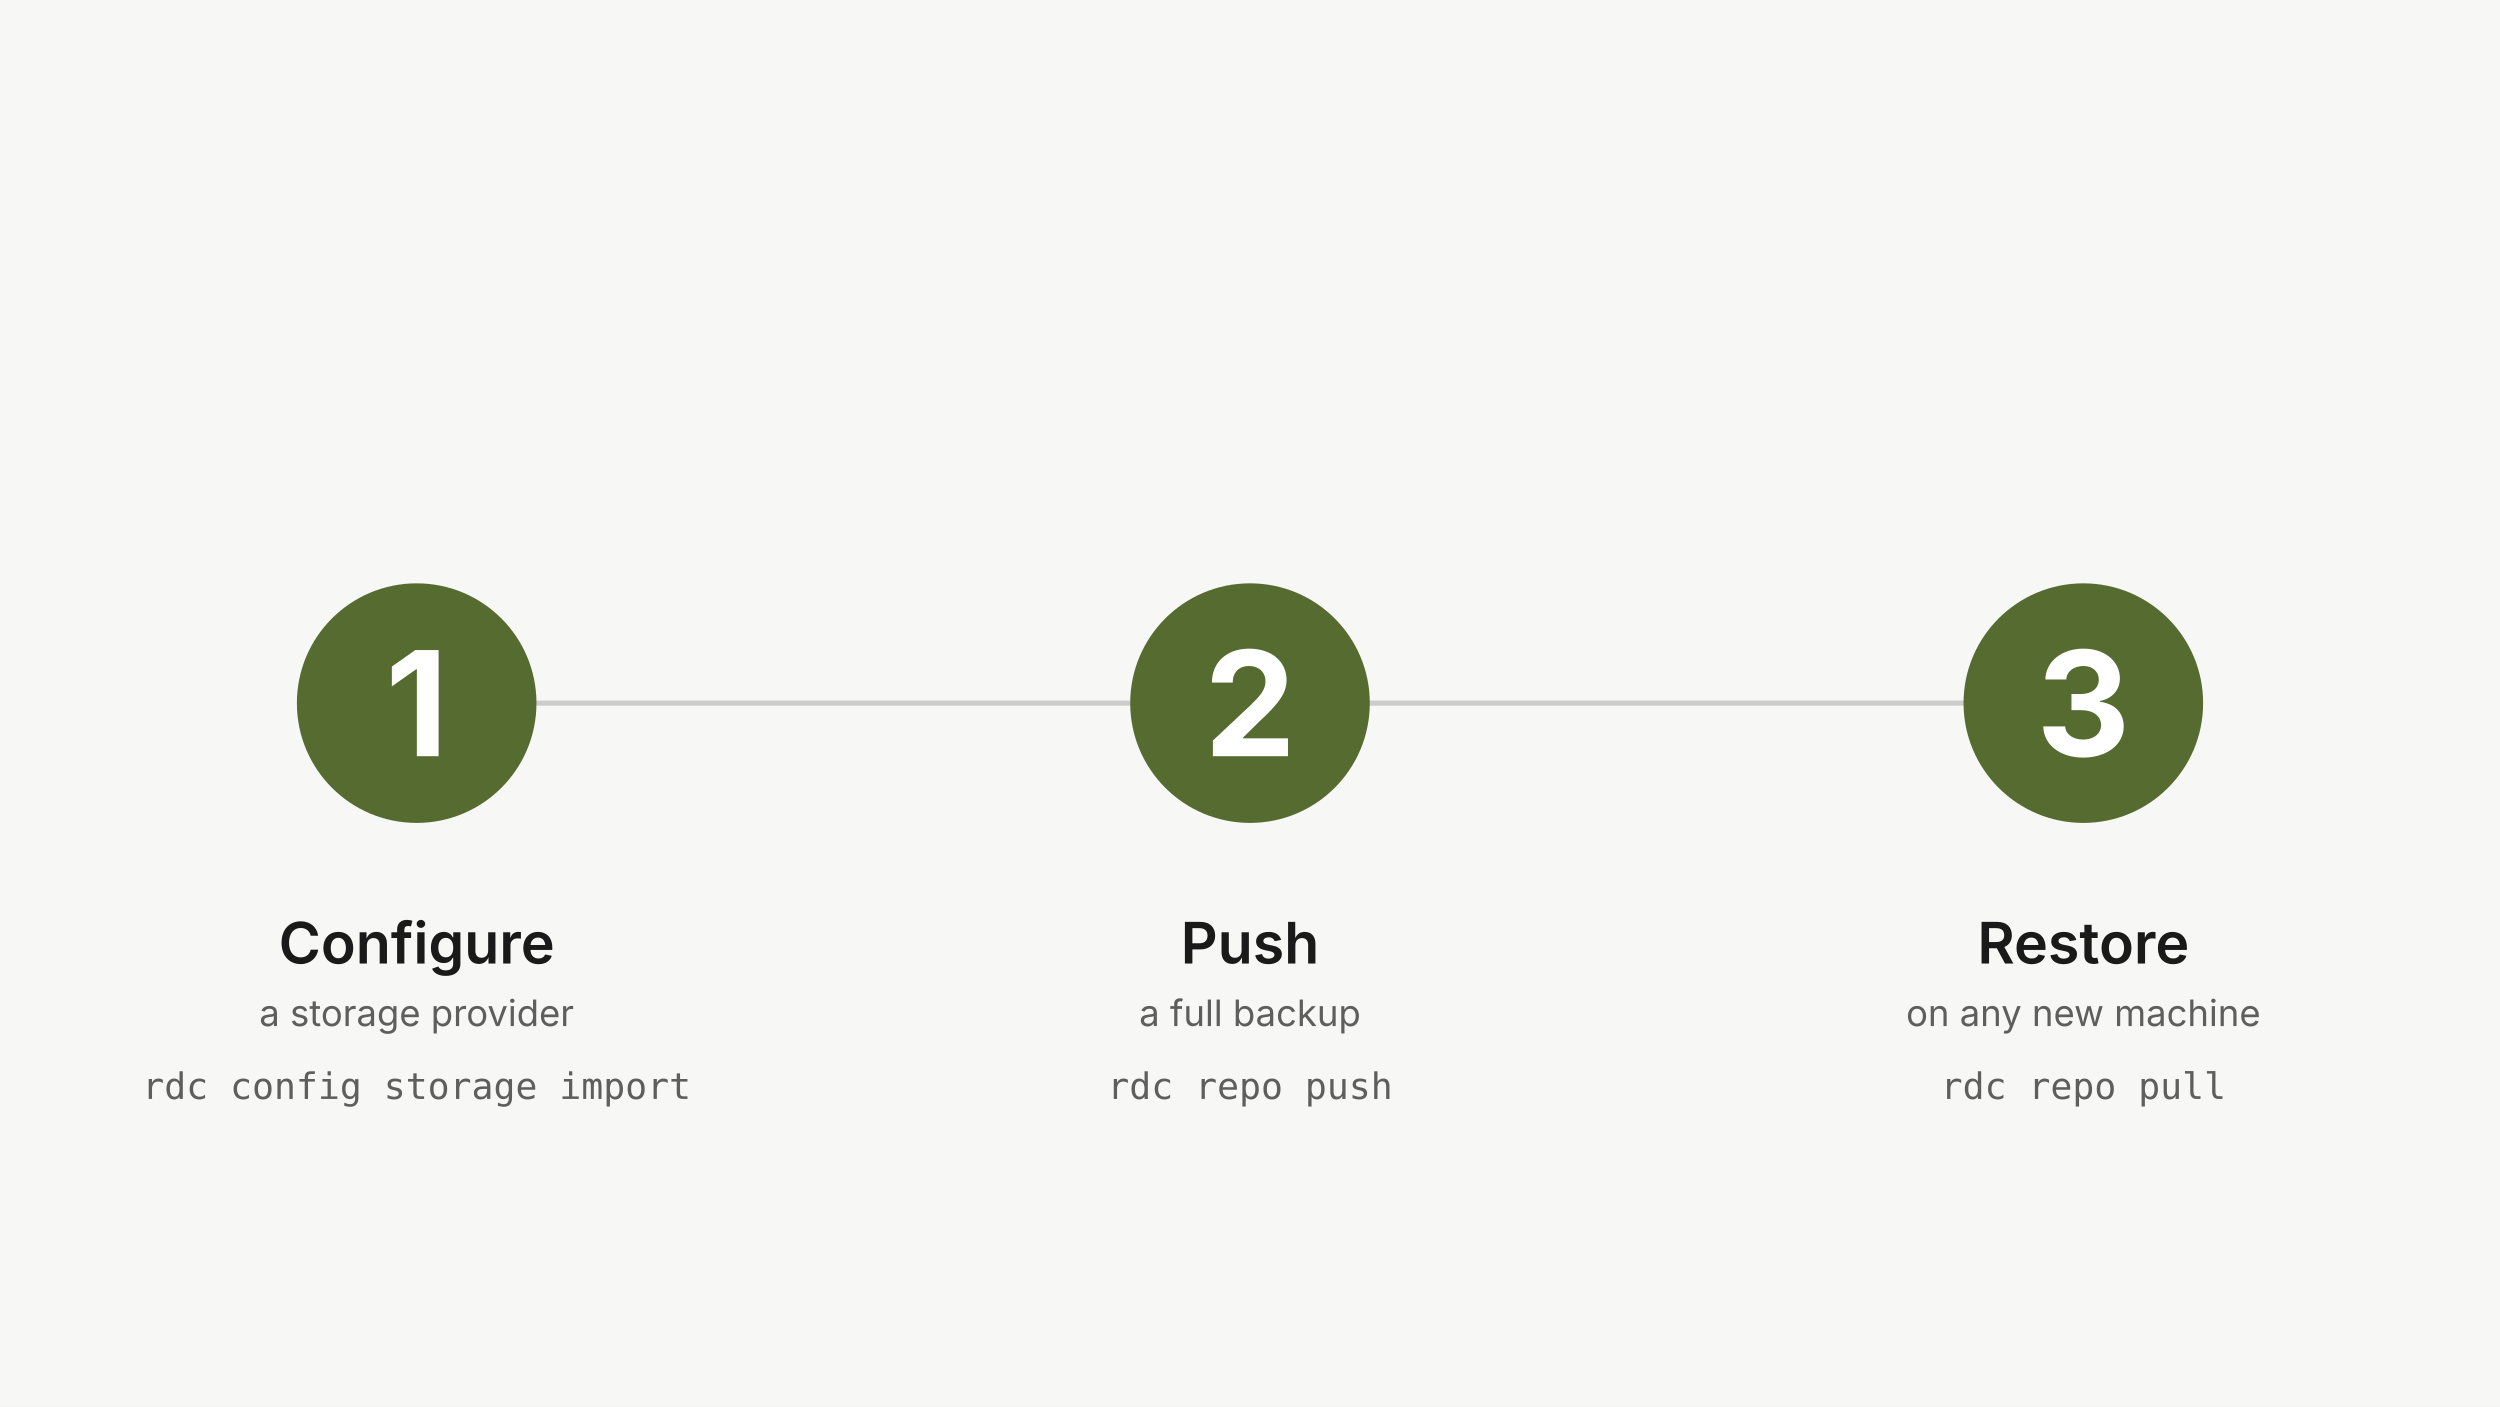
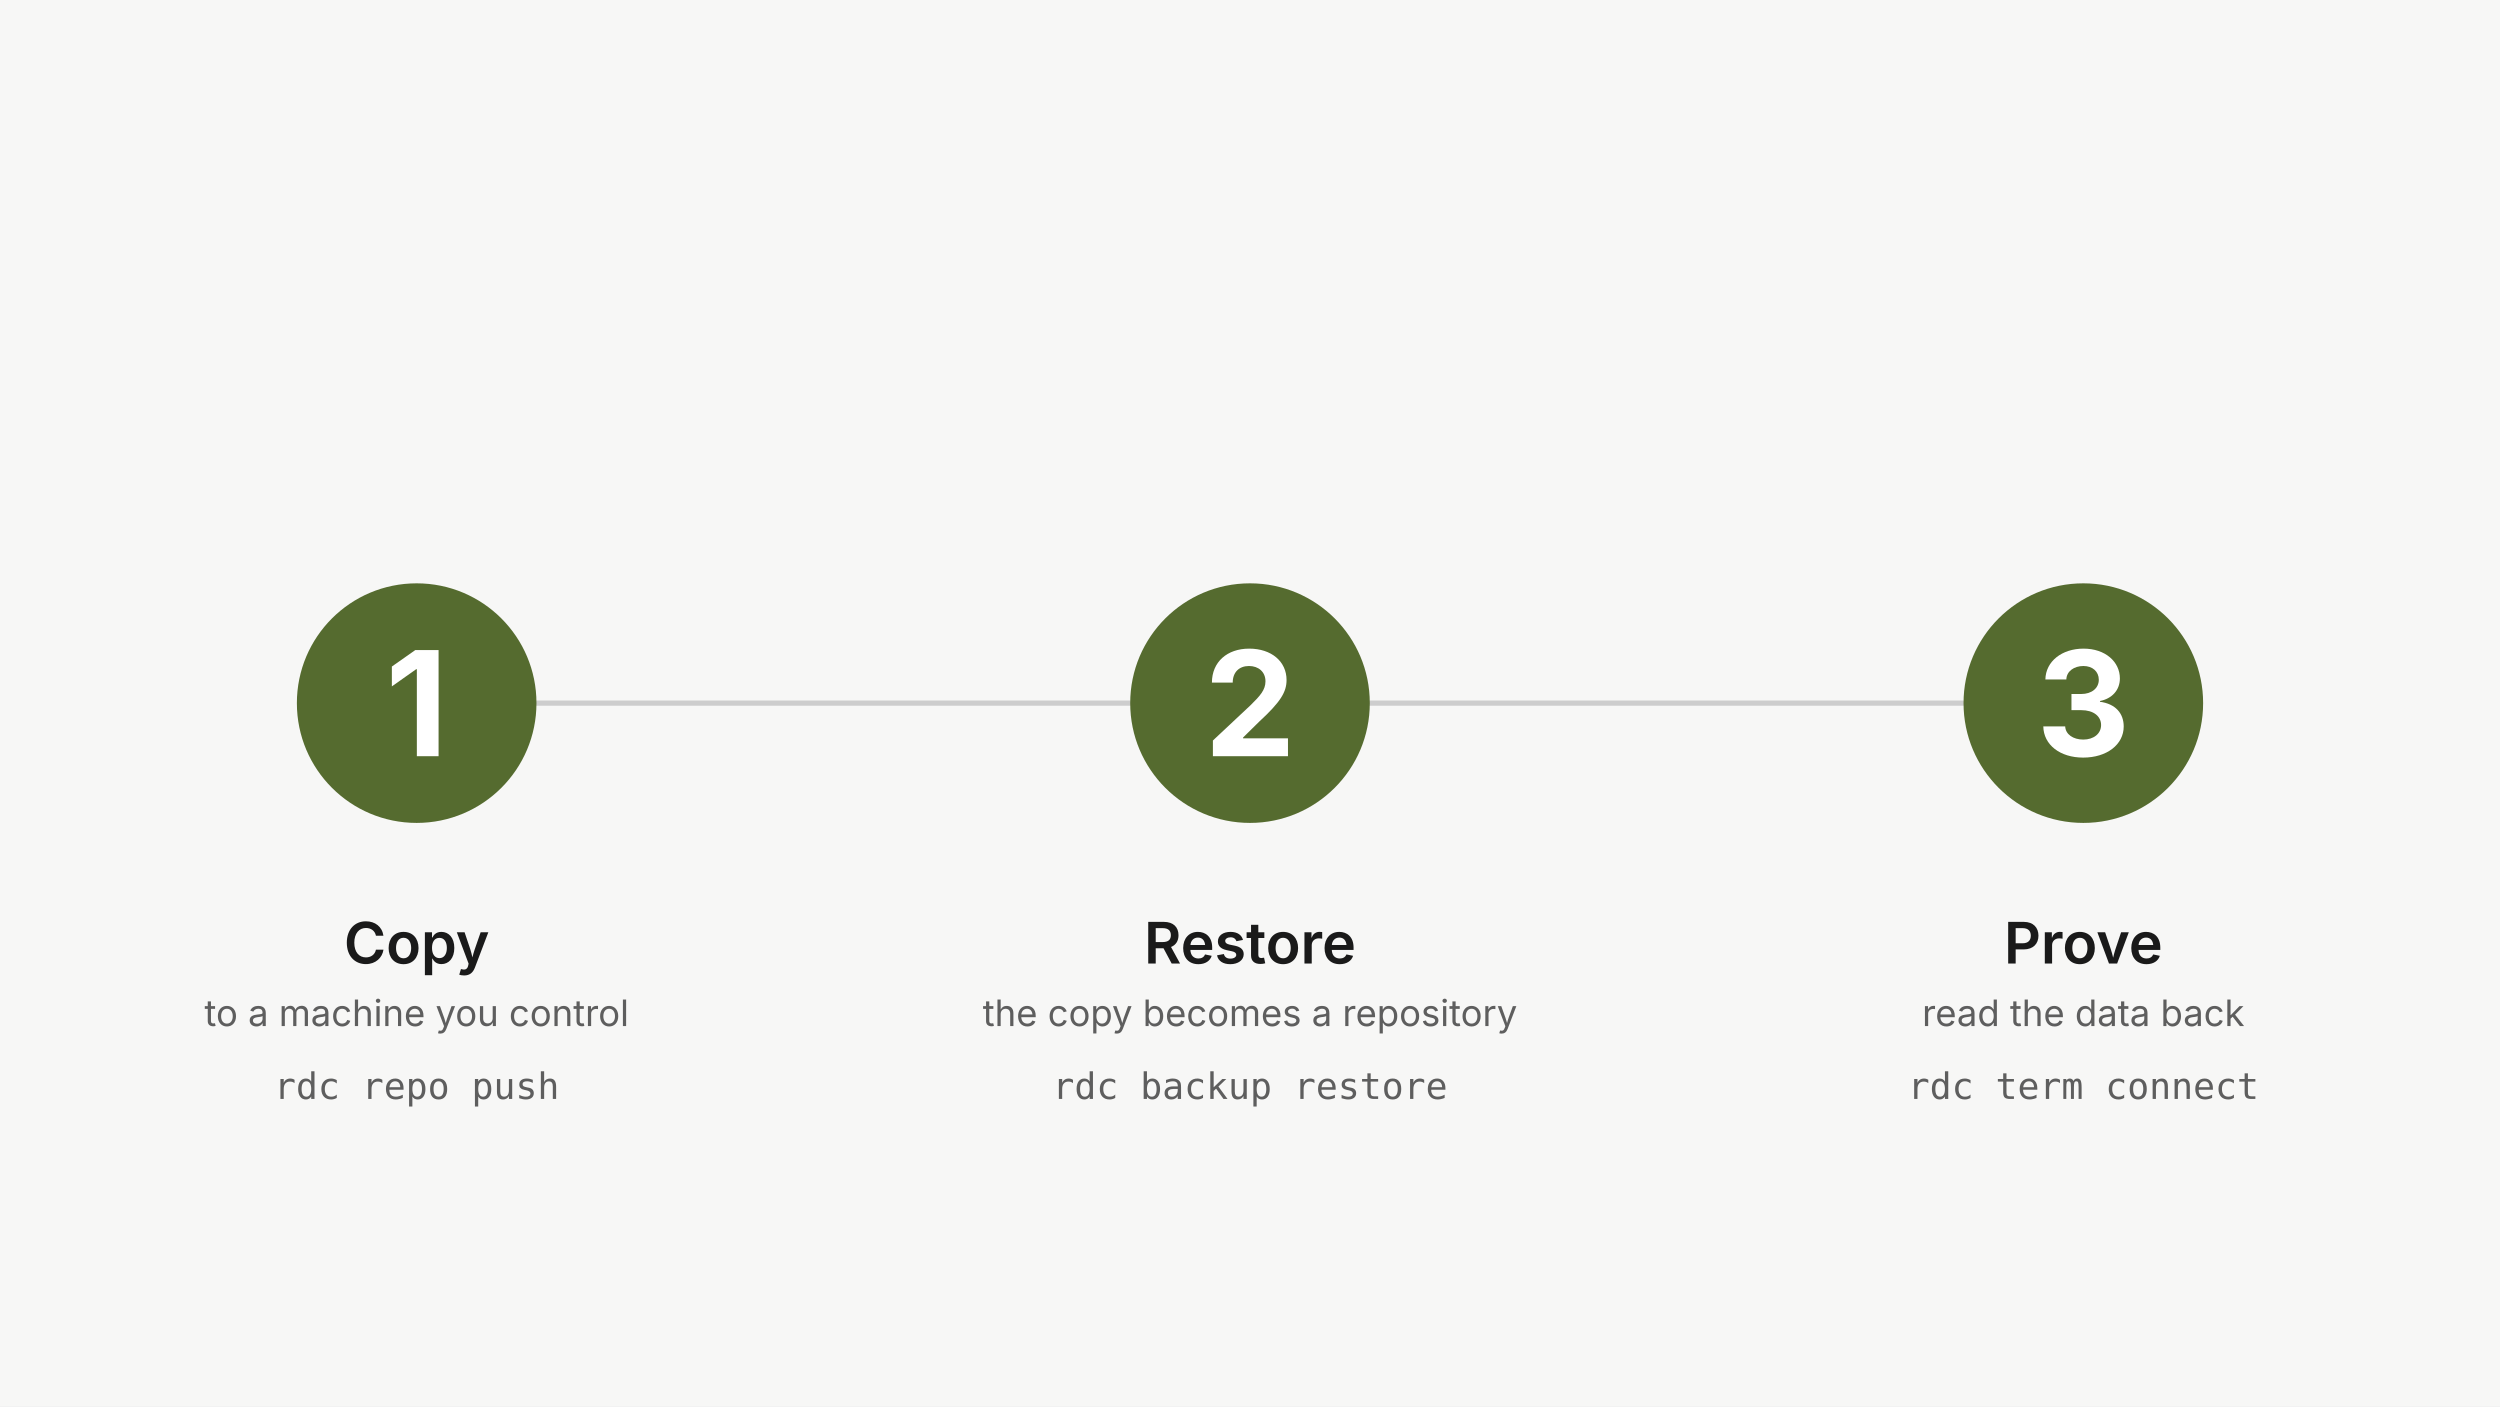
<svg xmlns="http://www.w3.org/2000/svg" viewBox="0 0 960 540" role="img" aria-labelledby="title">
  <style>
    .bg { fill: #f7f7f6; }
    .num { fill: #556b2f; }
    .num-text { fill: #ffffff; font-weight: 700; font-size: 56px; font-family: Inter, system-ui, sans-serif; text-anchor: middle; dominant-baseline: central; }
    .label { fill: #1a1a1a; font-weight: 600; font-size: 22px; font-family: Inter, system-ui, sans-serif; text-anchor: middle; }
    .sub { fill: #5e5e5e; font-weight: 400; font-size: 14px; font-family: JetBrainsMono, "JetBrains Mono", monospace; text-anchor: middle; }
    .desc { fill: #5e5e5e; font-weight: 400; font-size: 14px; font-family: Inter, system-ui, sans-serif; text-anchor: middle; }
    .connector { stroke: #cdcdcd; stroke-width: 2; fill: none; }
  </style>
  <rect class="bg" width="960" height="540" />
  <line class="connector" x1="200" y1="270" x2="760" y2="270" />
  <g transform="translate(160 270)">
    <circle class="num" r="46" />
    <text class="num-text">1</text>
  </g>
-   <text class="label" x="160" y="370">Configure</text>
-   <text class="desc" x="160" y="394">a storage provider</text>
-   <text class="sub" x="160" y="422">rdc config storage import</text>
+   <text class="label" x="160" y="370">Copy</text>
+   <text class="desc" x="160" y="394">to a machine you control</text>
+   <text class="sub" x="160" y="422">rdc repo push</text>
  <g transform="translate(480 270)">
    <circle class="num" r="46" />
    <text class="num-text">2</text>
  </g>
-   <text class="label" x="480" y="370">Push</text>
-   <text class="desc" x="480" y="394">a full backup</text>
-   <text class="sub" x="480" y="422">rdc repo push</text>
+   <text class="label" x="480" y="370">Restore</text>
+   <text class="desc" x="480" y="394">the copy becomes a repository</text>
+   <text class="sub" x="480" y="422">rdc backup restore</text>
  <g transform="translate(800 270)">
    <circle class="num" r="46" />
    <text class="num-text">3</text>
  </g>
-   <text class="label" x="800" y="370">Restore</text>
-   <text class="desc" x="800" y="394">on any new machine</text>
-   <text class="sub" x="800" y="422">rdc repo pull</text>
+   <text class="label" x="800" y="370">Prove</text>
+   <text class="desc" x="800" y="394">read the data back</text>
+   <text class="sub" x="800" y="422">rdc term connect</text>
</svg>
